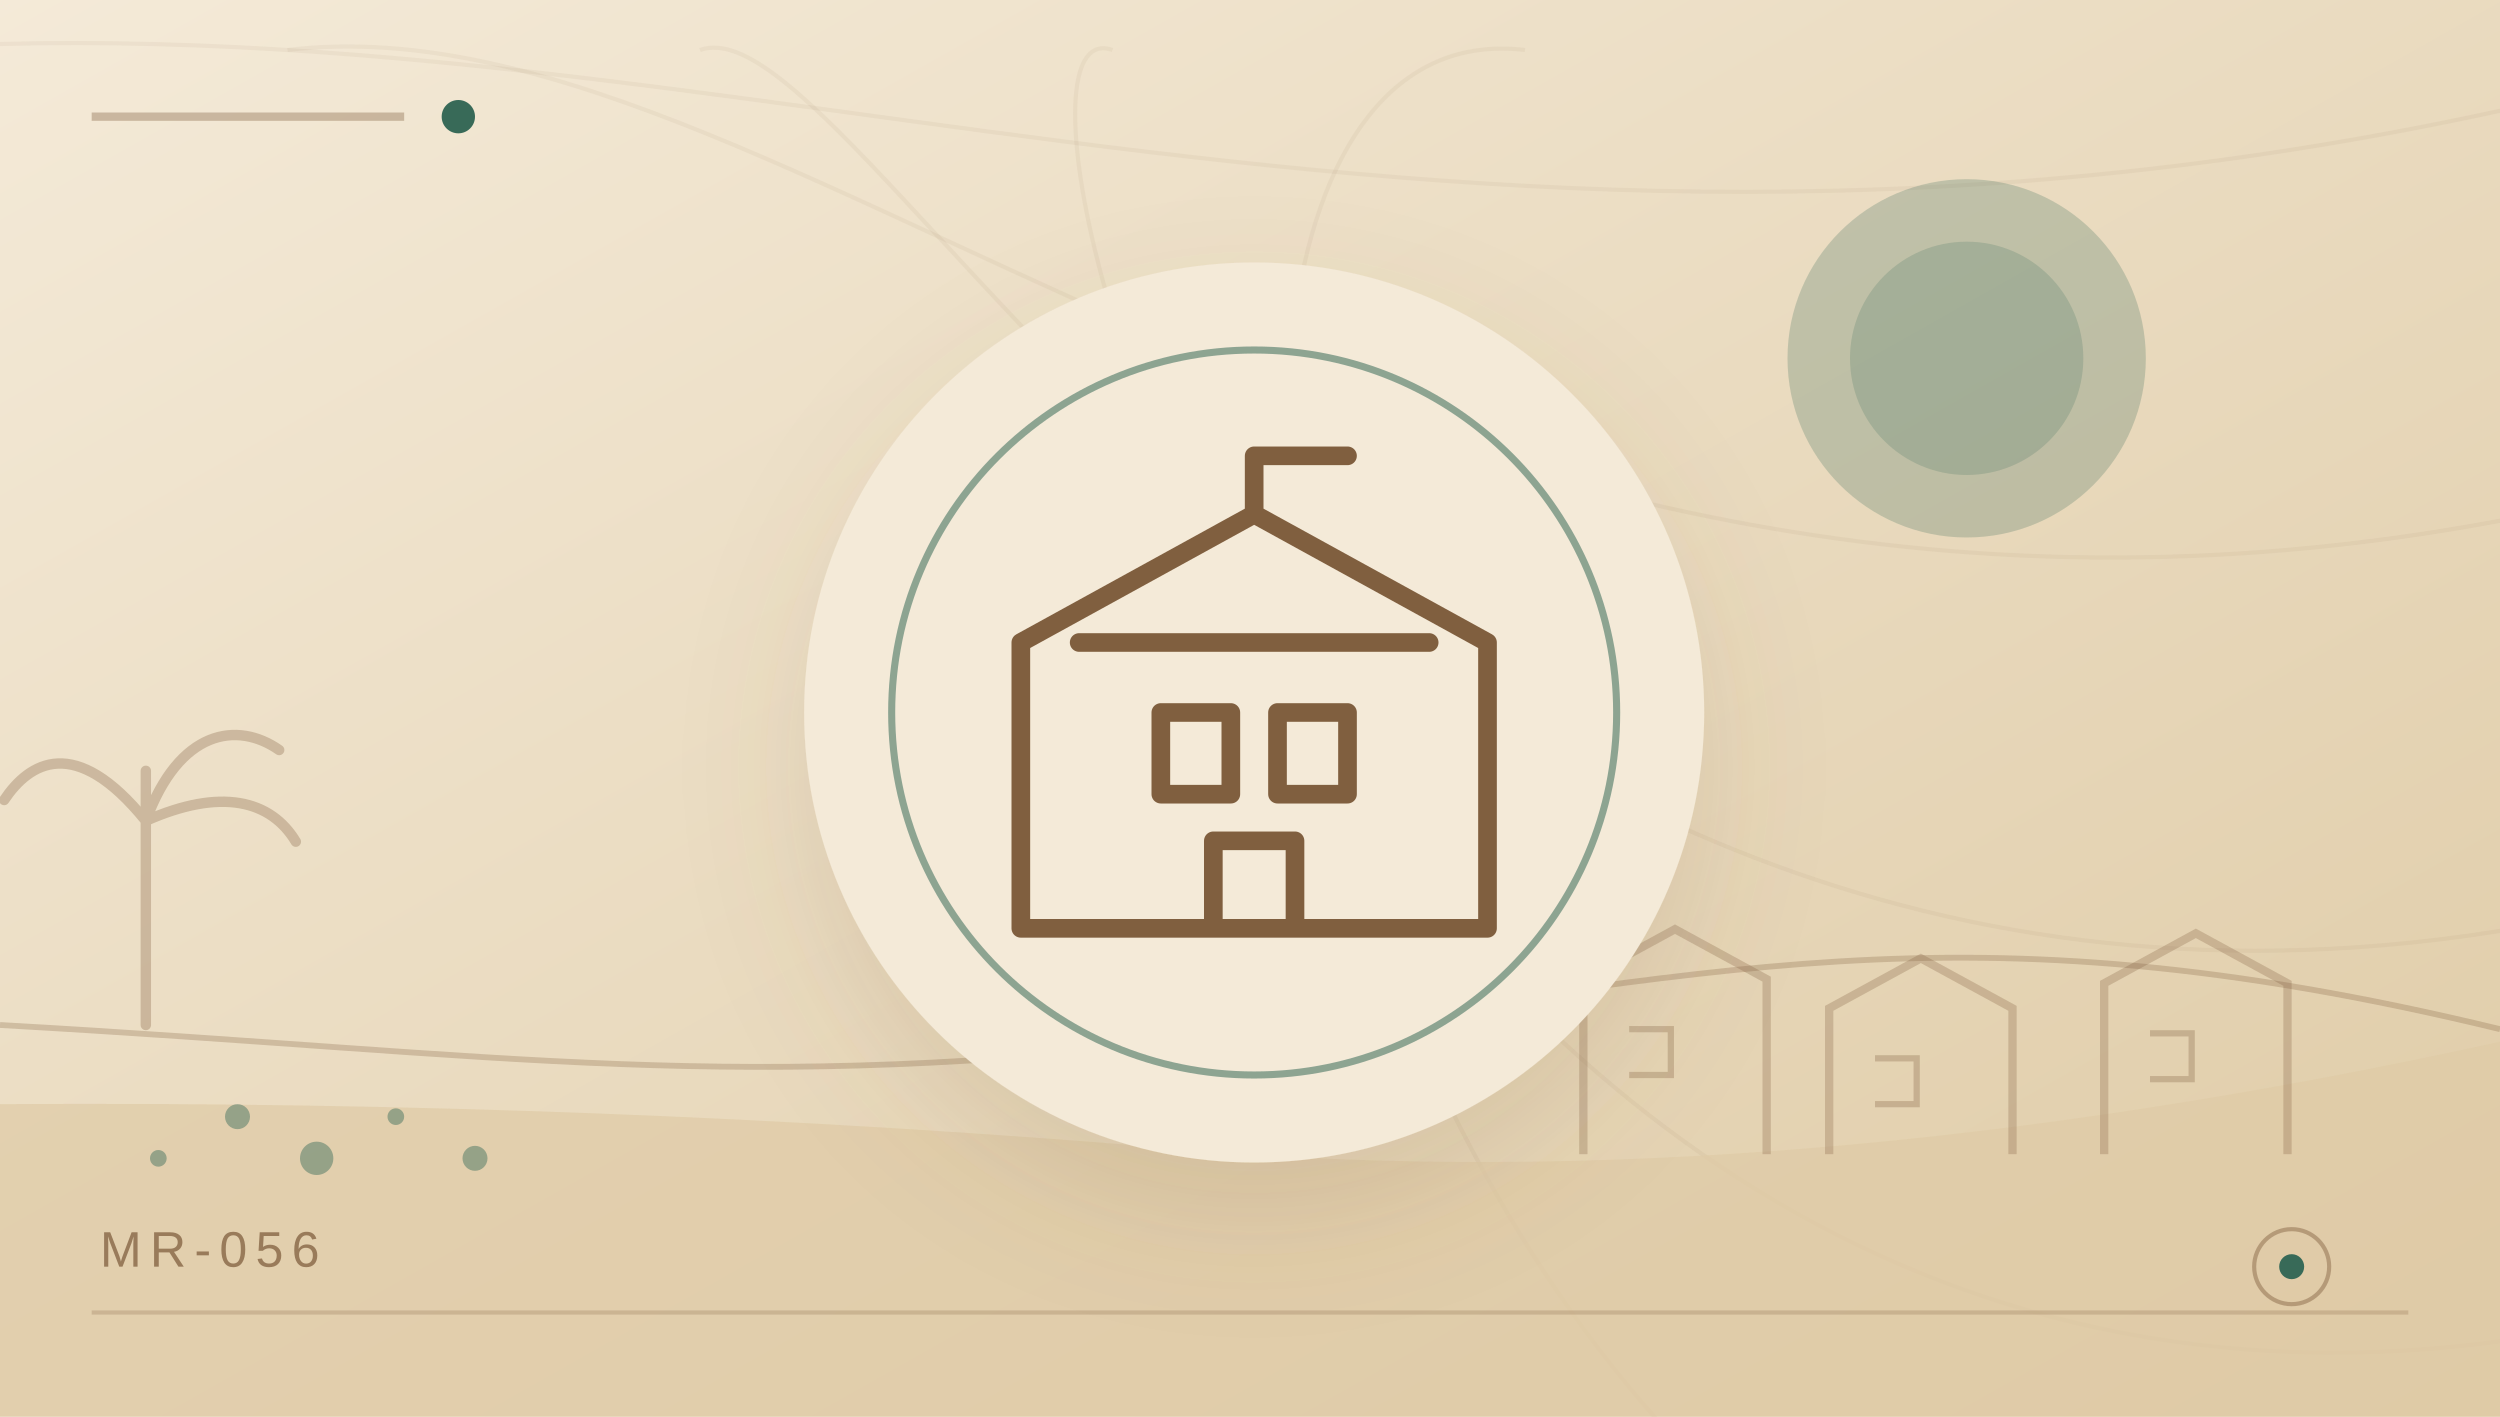
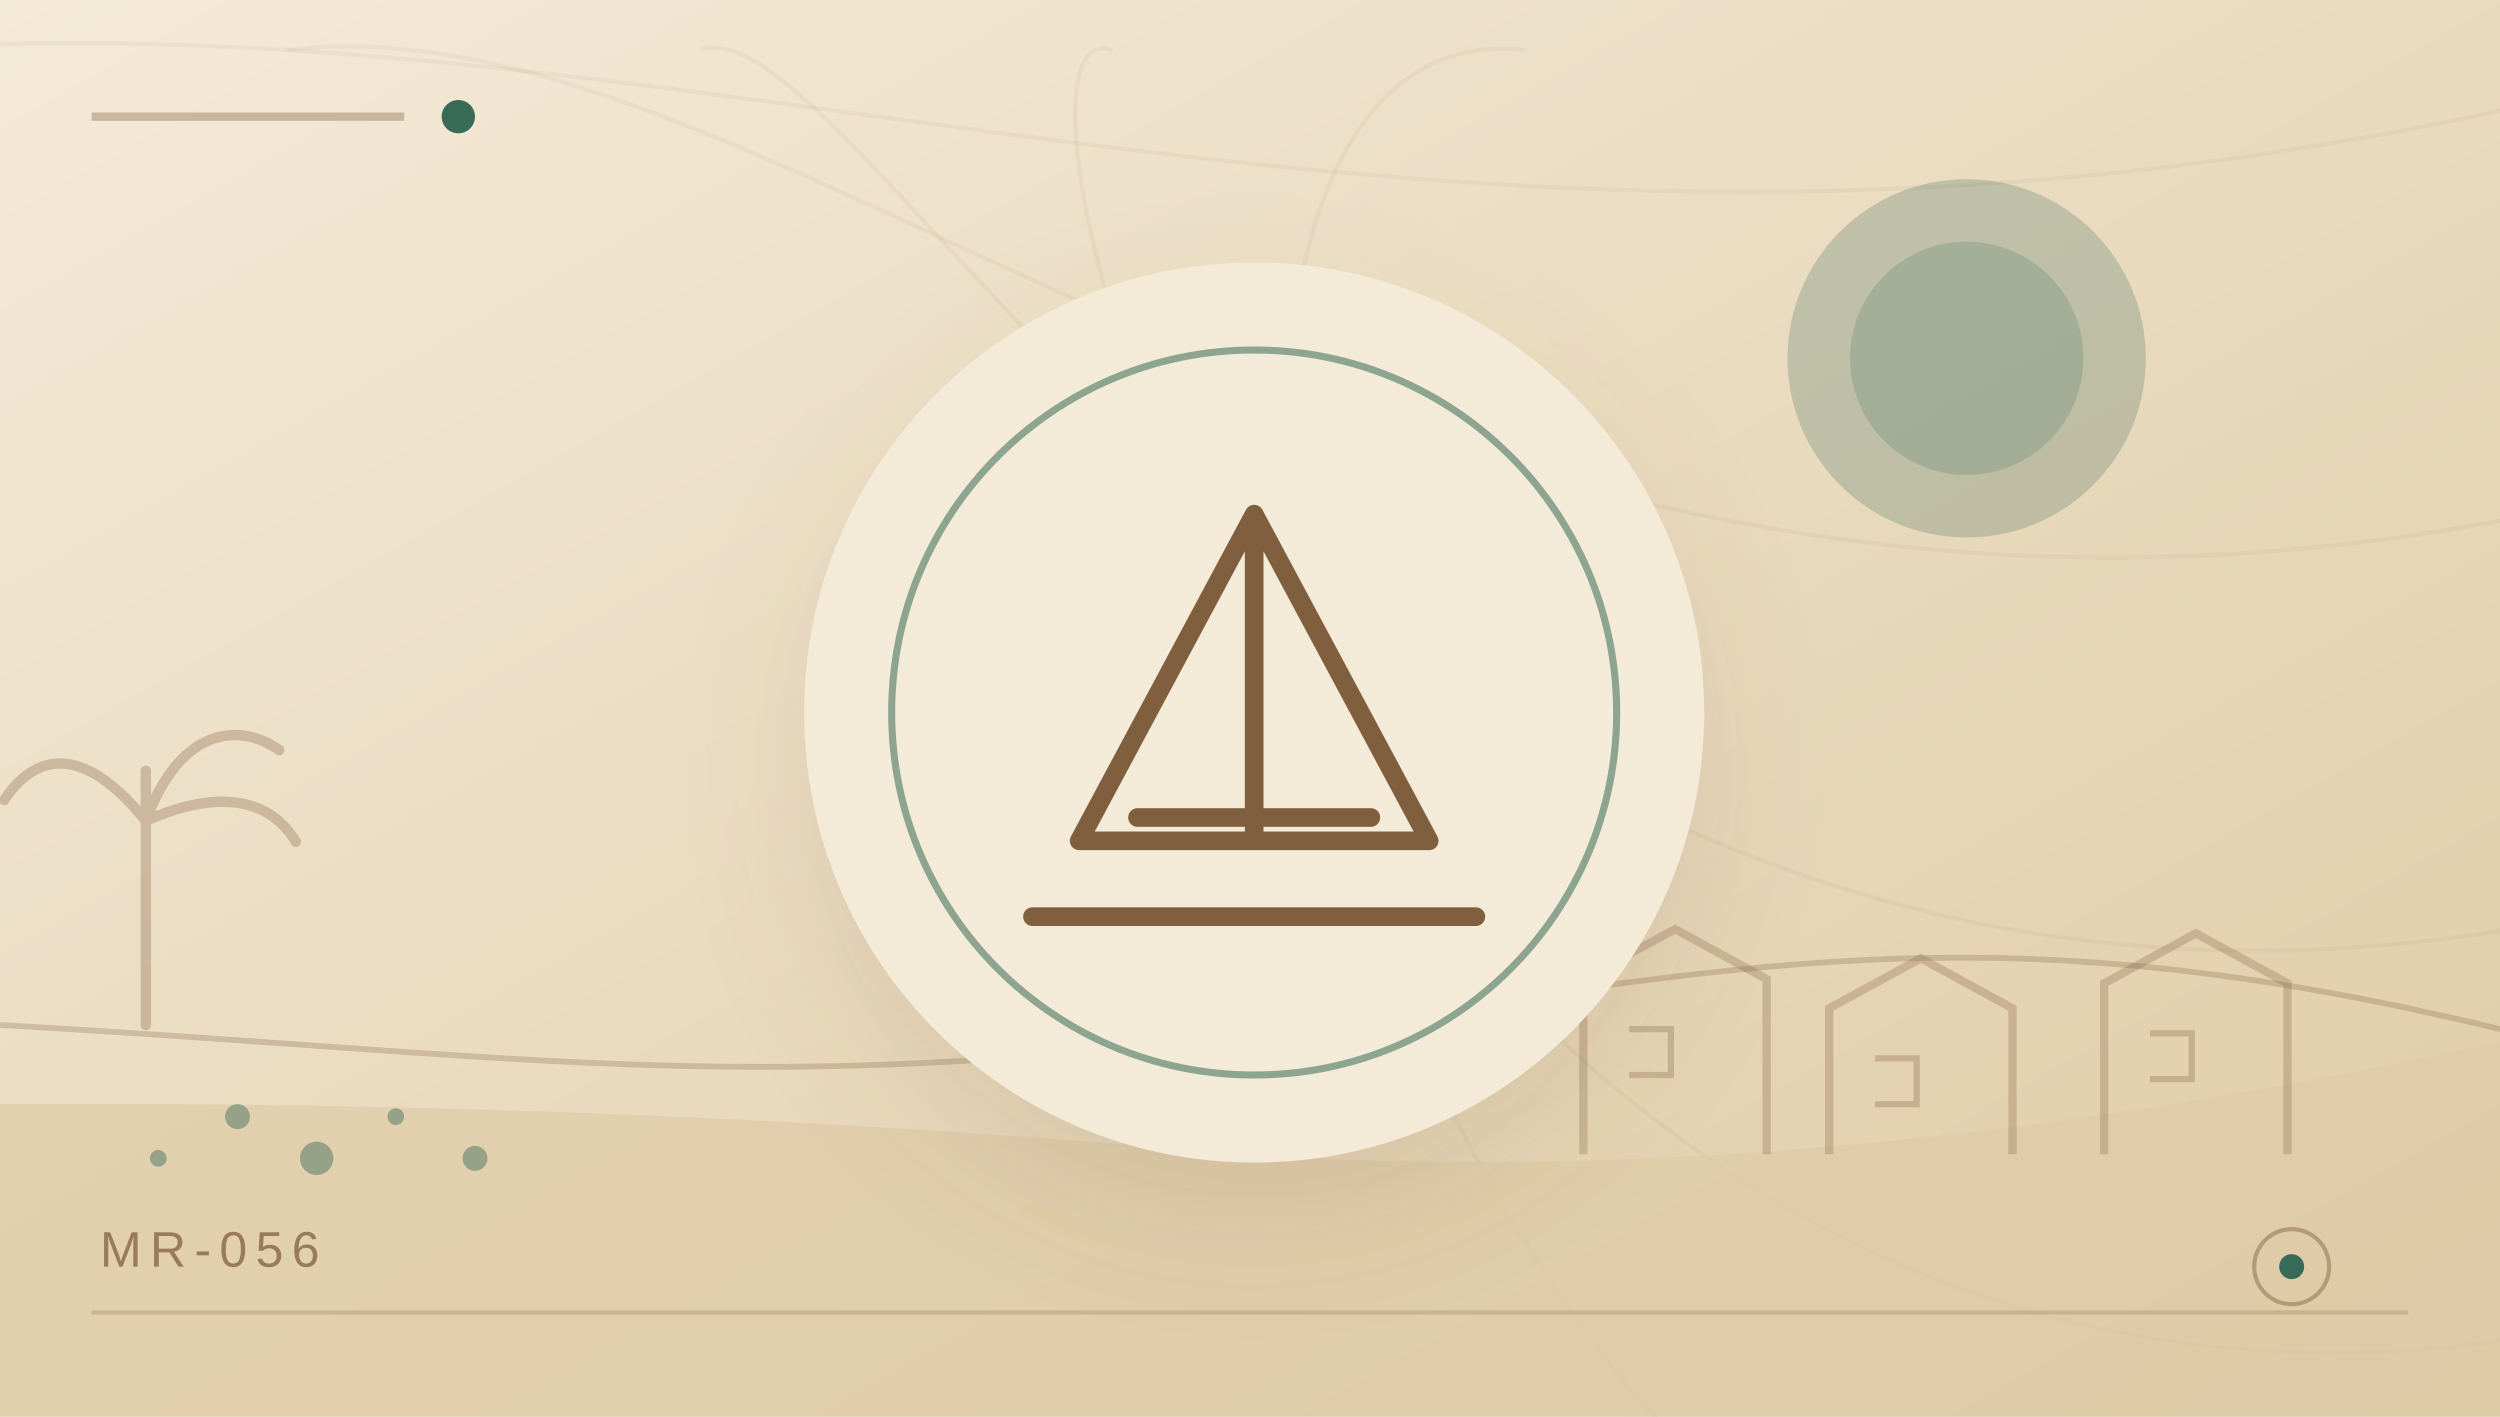
<svg xmlns="http://www.w3.org/2000/svg" viewBox="0 0 600 340" width="600" height="340">
  <defs>
    <linearGradient id="bg" x2="1" y2="1">
      <stop stop-color="#f4ead8" />
      <stop offset="1" stop-color="#dfcba6" />
    </linearGradient>
    <filter id="shadow" x="-40%" y="-40%" width="180%" height="180%">
      <feDropShadow dx="0" dy="13" stdDeviation="15" flood-color="#805f3f" flood-opacity=".14" />
    </filter>
  </defs>
  <rect width="600" height="340" fill="url(#bg)" />
  <path d="M-30 12C180 -3 355 90 632 19" fill="none" stroke="#805f3f" opacity=".065" />
  <path d="M69 12C195 -3 346 189 632 118" fill="none" stroke="#805f3f" opacity=".065" />
  <path d="M168 12C210 -3 337 288 632 217" fill="none" stroke="#805f3f" opacity=".065" />
  <path d="M267 12C225 -3 328 387 632 316" fill="none" stroke="#805f3f" opacity=".065" />
  <path d="M366 12C240 -3 319 486 632 415" fill="none" stroke="#805f3f" opacity=".065" />
  <circle cx="472" cy="86" r="43" fill="#386a58" opacity=".24" />
  <circle cx="472" cy="86" r="28" fill="#386a58" opacity=".2" />
  <path d="M0 246C124 253 175 263 293 249s175-34 307-2" fill="none" stroke="#805f3f" stroke-width="1.4" opacity=".27" />
  <path d="M0 265Q145 264 286 276T600 250v90H0Z" fill="#dfcba6" opacity=".72" />
  <path d="M380 277v-42l22-12 22 12v42" fill="none" stroke="#805f3f" stroke-width="2" opacity=".28" />
  <path d="M391 247h10v11h-10" fill="none" stroke="#805f3f" stroke-width="1.5" opacity=".3" />
  <path d="M439 277v-35l22-12 22 12v35" fill="none" stroke="#805f3f" stroke-width="2" opacity=".28" />
  <path d="M450 254h10v11h-10" fill="none" stroke="#805f3f" stroke-width="1.5" opacity=".3" />
  <path d="M505 277v-41l22-12 22 12v41" fill="none" stroke="#805f3f" stroke-width="2" opacity=".28" />
  <path d="M516 248h10v11h-10" fill="none" stroke="#805f3f" stroke-width="1.5" opacity=".3" />
  <circle cx="38" cy="278" r="2" fill="#386a58" opacity=".45" />
  <circle cx="57" cy="268" r="3" fill="#386a58" opacity=".45" />
  <circle cx="76" cy="278" r="4" fill="#386a58" opacity=".45" />
  <circle cx="95" cy="268" r="2" fill="#386a58" opacity=".45" />
  <circle cx="114" cy="278" r="3" fill="#386a58" opacity=".45" />
  <path d="M35 246v-61m0 12c-17-21-28-14-34-5m34 5c8-22 22-24 32-17m-32 17c18-8 30-5 36 5" fill="none" stroke="#805f3f" stroke-width="2.5" stroke-linecap="round" opacity=".31" />
  <circle cx="301" cy="171" r="108" fill="#f4ead8" filter="url(#shadow)" />
  <circle cx="301" cy="171" r="87" fill="none" stroke="#386a58" stroke-width="1.7" opacity=".55" />
  <g transform="translate(217 87) scale(1.4)" fill="none" stroke="#805f3f" stroke-width="3.2" stroke-linecap="round" stroke-linejoin="round">
-     <path d="m20 48 40-22 40 22v49H20zM30 48h60M44 60h12v14H44zM64 60h12v14H64zM53 97V82h14v15M60 26V16m0 0h16" />
+     <path d="M22 95h76M30 82 60 26l30 56H30Zm30-56v56M40 78h40" />
  </g>
  <path d="M22 28h75" stroke="#805f3f" stroke-width="2" opacity=".36" />
  <circle cx="110" cy="28" r="4" fill="#386a58" />
  <path d="M22 315h556" stroke="#805f3f" stroke-width="1" opacity=".24" />
  <text x="24" y="304" font-family="Arial,sans-serif" font-size="12" letter-spacing="2" fill="#805f3f" opacity=".75">MR-056</text>
  <circle cx="550" cy="304" r="9" fill="none" stroke="#805f3f" opacity=".45" />
  <circle cx="550" cy="304" r="3" fill="#386a58" />
</svg>
